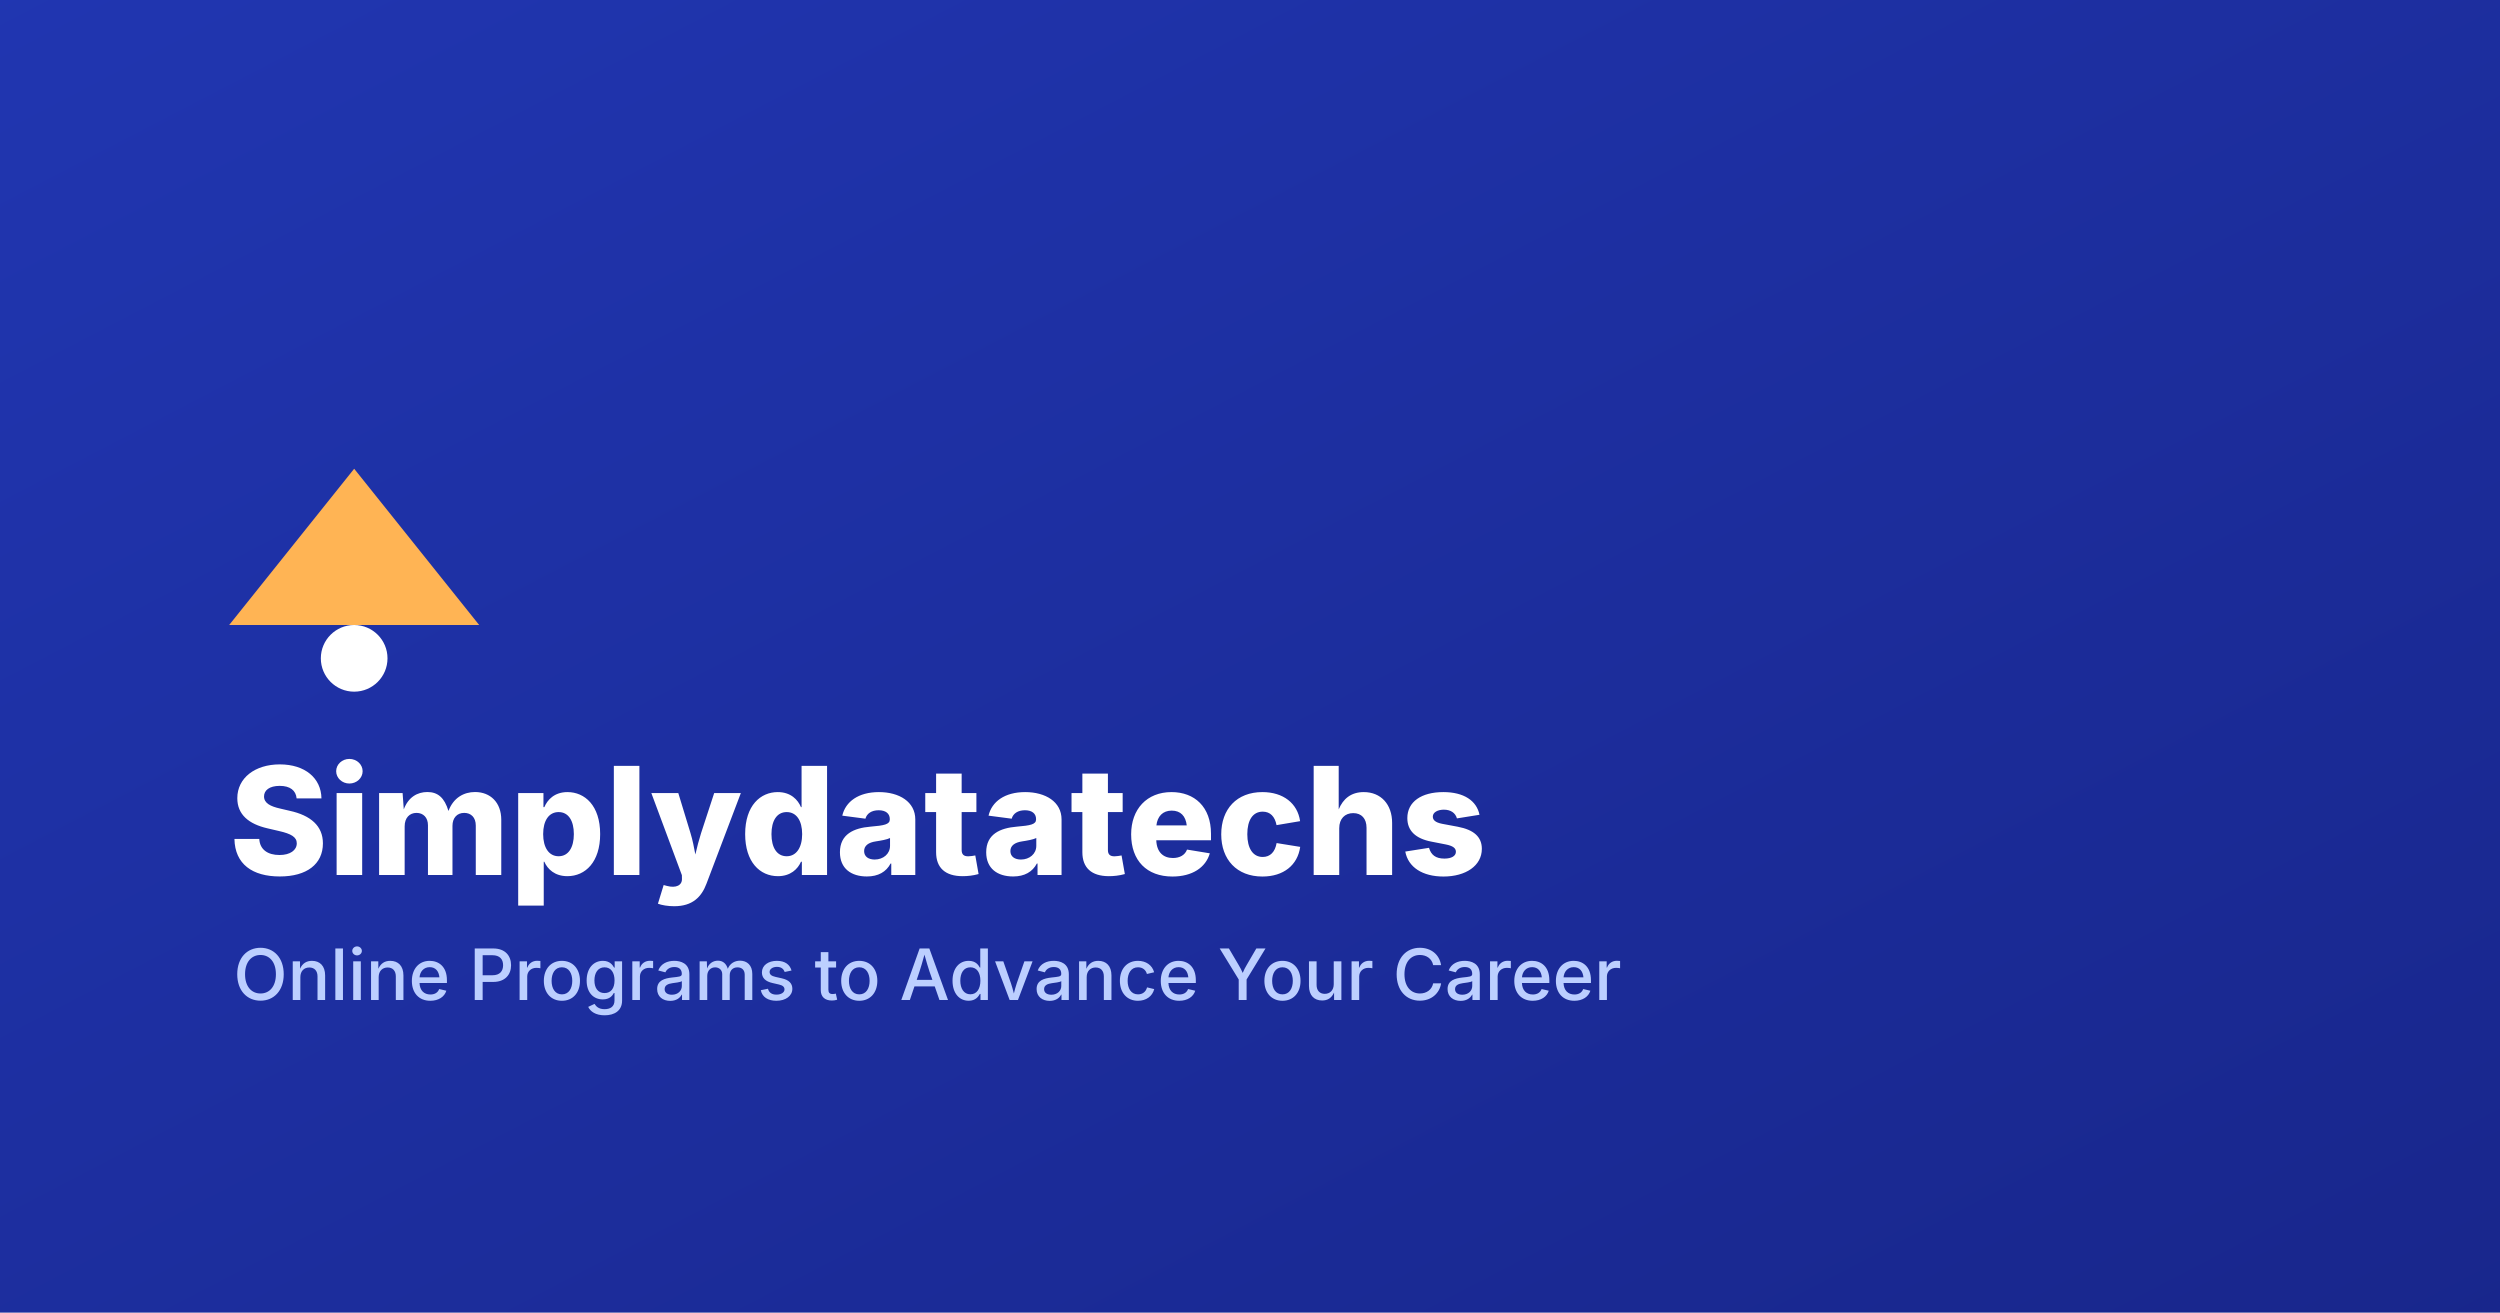
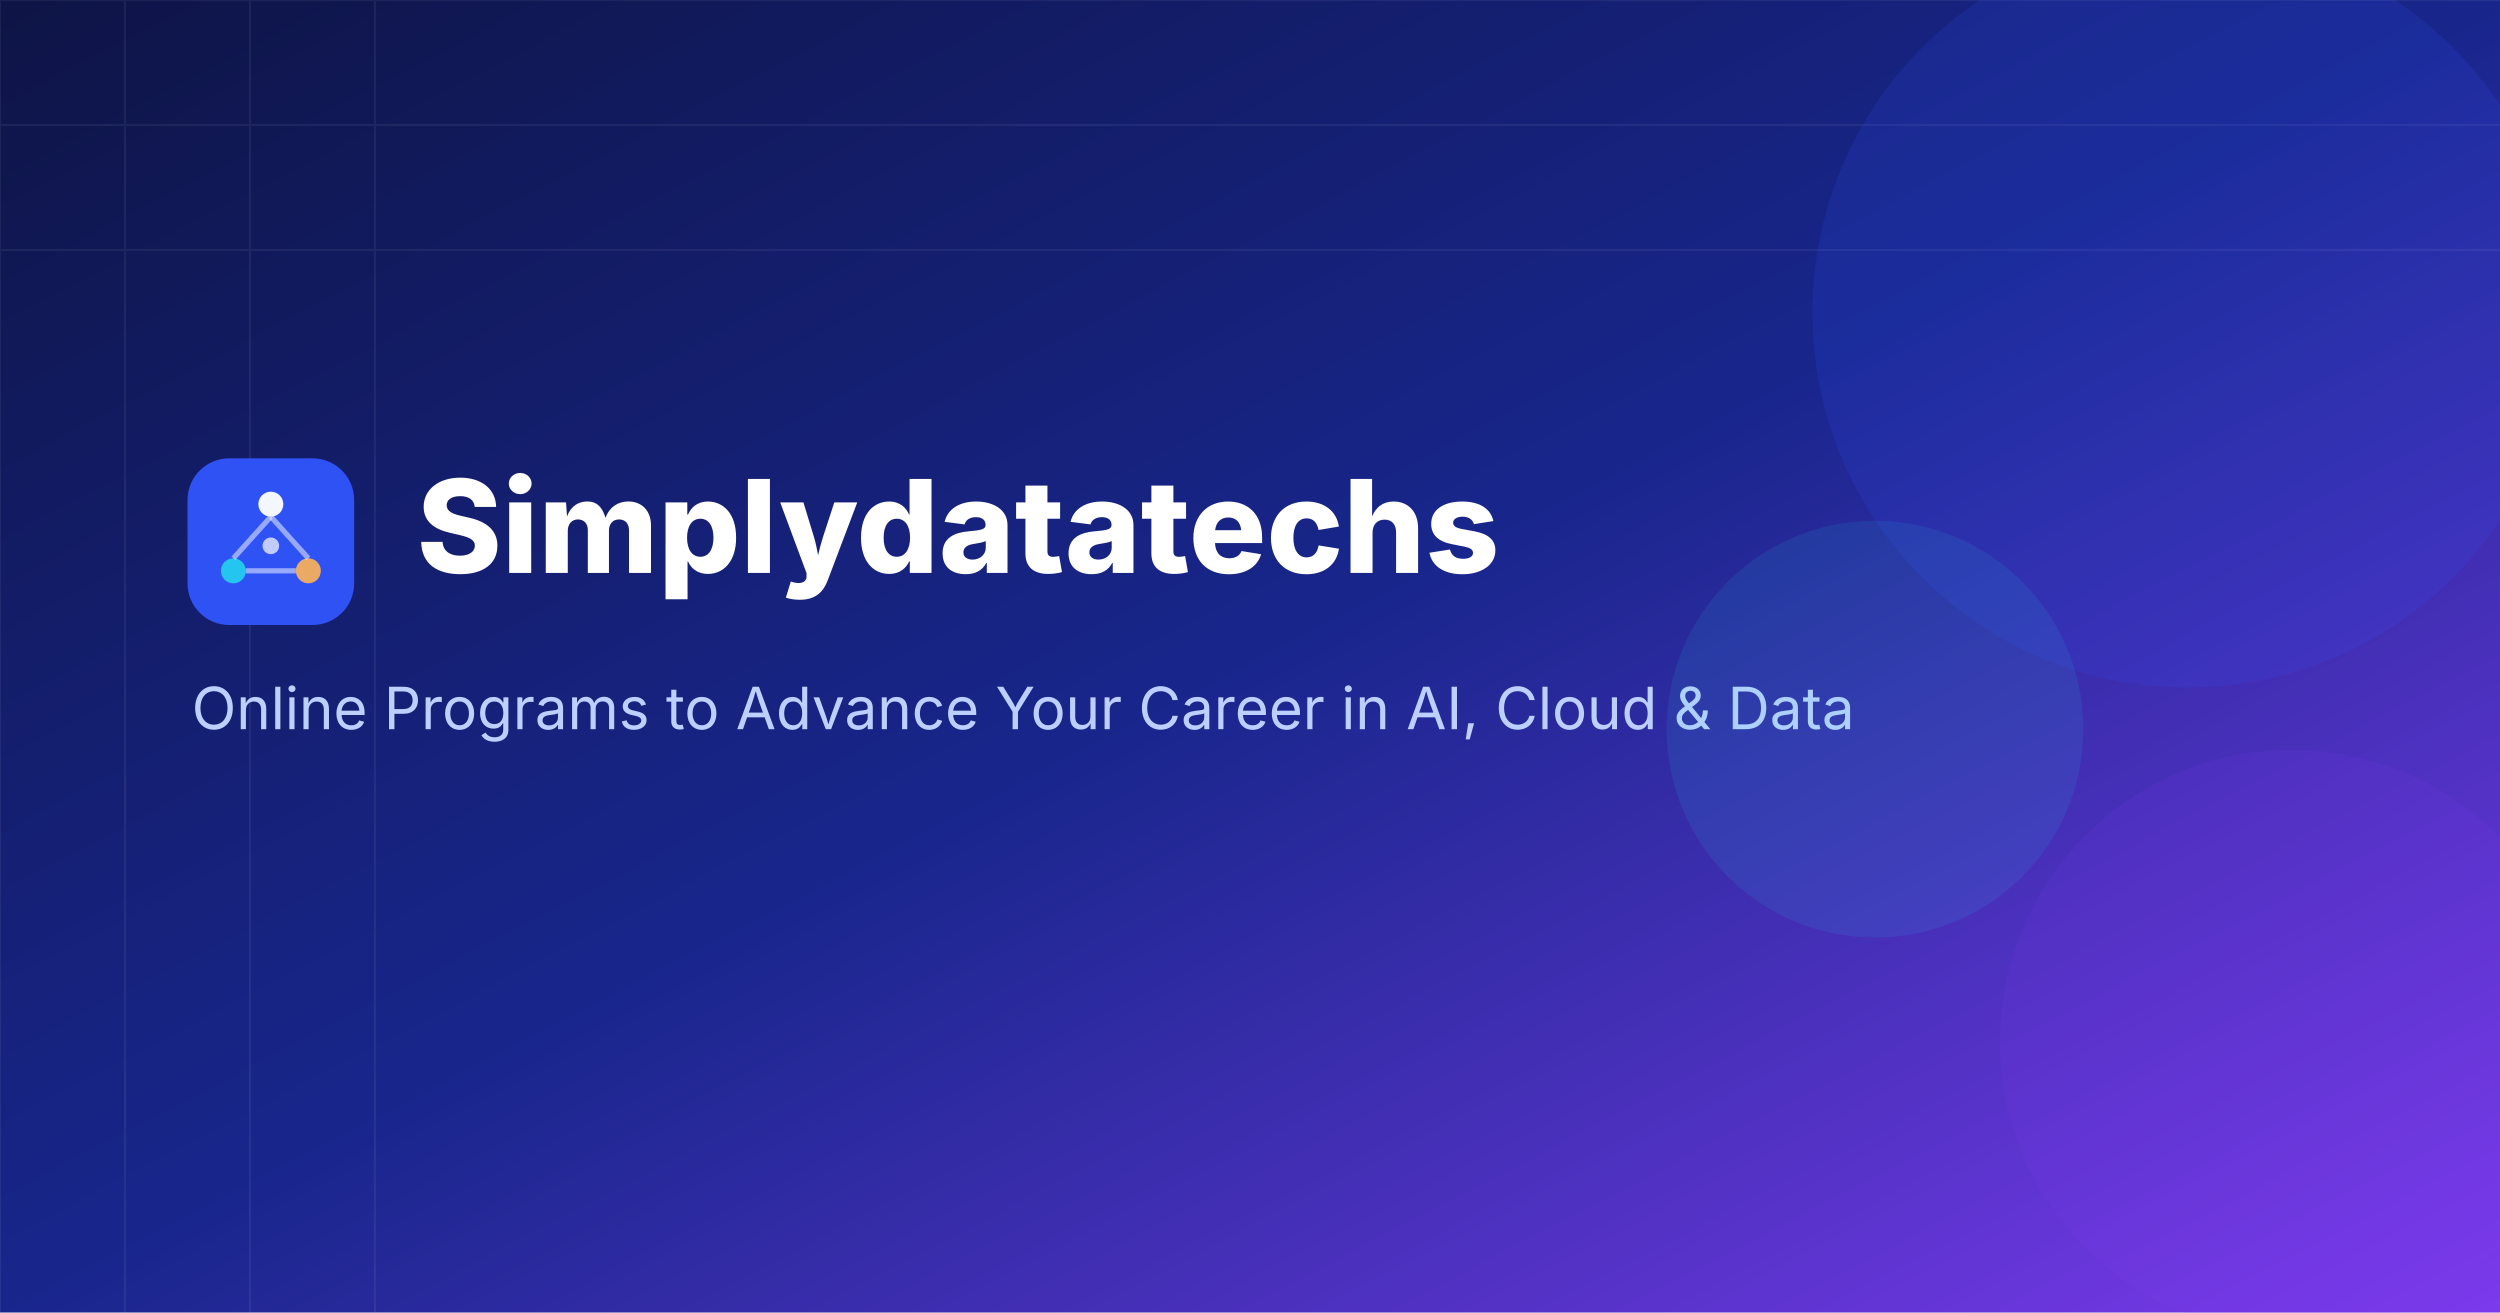
<svg xmlns="http://www.w3.org/2000/svg" width="1200" height="630" viewBox="0 0 1200 630">
-   <rect width="1200" height="630" fill="#18268c" />
-   <rect x="0" y="0" width="1200" height="630" fill="url(#g)" opacity="0.35" />
  <defs>
-     <linearGradient id="g" x1="0" y1="0" x2="1" y2="1">
-       <stop offset="0" stop-color="#2f52f5" />
-       <stop offset="1" stop-color="#18268c" />
+     <linearGradient id="ogbg" x1="0" y1="0" x2="1" y2="1">
+       <stop offset="0" stop-color="#0e1445" />
+       <stop offset=".5" stop-color="#18268c" />
+       <stop offset="1" stop-color="#7c3aed" />
    </linearGradient>
  </defs>
-   <path d="M110 300l60-75 60 75z" fill="#ffb454" />
-   <circle cx="170" cy="316" r="16" fill="#fff" />
-   <text x="110" y="420" font-family="Inter, sans-serif" font-size="72" font-weight="800" fill="#ffffff">Simplydatatechs</text>
-   <text x="112" y="480" font-family="Inter, sans-serif" font-size="34" font-weight="500" fill="#bccfff">Online Programs to Advance Your Career</text>
+   <rect width="1200" height="630" fill="url(#ogbg)" />
+   <g opacity=".06" stroke="#fff" stroke-width="1">
+     <line x1="0" y1="0" x2="0" y2="630" />
+     <line x1="60" y1="0" x2="60" y2="630" />
+     <line x1="120" y1="0" x2="120" y2="630" />
+     <line x1="180" y1="0" x2="180" y2="630" />
+     <line x1="0" y1="0" x2="1200" y2="0" />
+     <line x1="0" y1="60" x2="1200" y2="60" />
+     <line x1="0" y1="120" x2="1200" y2="120" />
+   </g>
+   <g transform="translate(90,220)">
+     <rect width="80" height="80" rx="20" fill="#2f52f5" />
+     <circle cx="40" cy="22" r="6" fill="#fff" opacity=".95" />
+     <circle cx="22" cy="54" r="6" fill="#22d3ee" opacity=".9" />
+     <circle cx="58" cy="54" r="6" fill="#ffb454" opacity=".9" />
+     <line x1="40" y1="28" x2="22" y2="48" stroke="#fff" stroke-width="2.5" opacity=".5" />
+     <line x1="40" y1="28" x2="58" y2="48" stroke="#fff" stroke-width="2.5" opacity=".5" />
+     <line x1="28" y1="54" x2="52" y2="54" stroke="#fff" stroke-width="2.5" opacity=".5" />
+     <circle cx="40" cy="42" r="4" fill="#fff" opacity=".7" />
+   </g>
+   <text x="200" y="275" font-family="Inter,system-ui,sans-serif" font-size="62" font-weight="800" fill="#fff">Simplydatatechs</text>
+   <text x="92" y="350" font-family="Inter,system-ui,sans-serif" font-size="28" font-weight="400" fill="#bccfff">Online Programs to Advance Your Career in AI, Cloud &amp; Data</text>
+   <circle cx="1050" cy="150" r="180" fill="#2f52f5" opacity=".15" />
+   <circle cx="1100" cy="500" r="140" fill="#7c3aed" opacity=".12" />
+   <circle cx="900" cy="350" r="100" fill="#22d3ee" opacity=".1" />
</svg>
